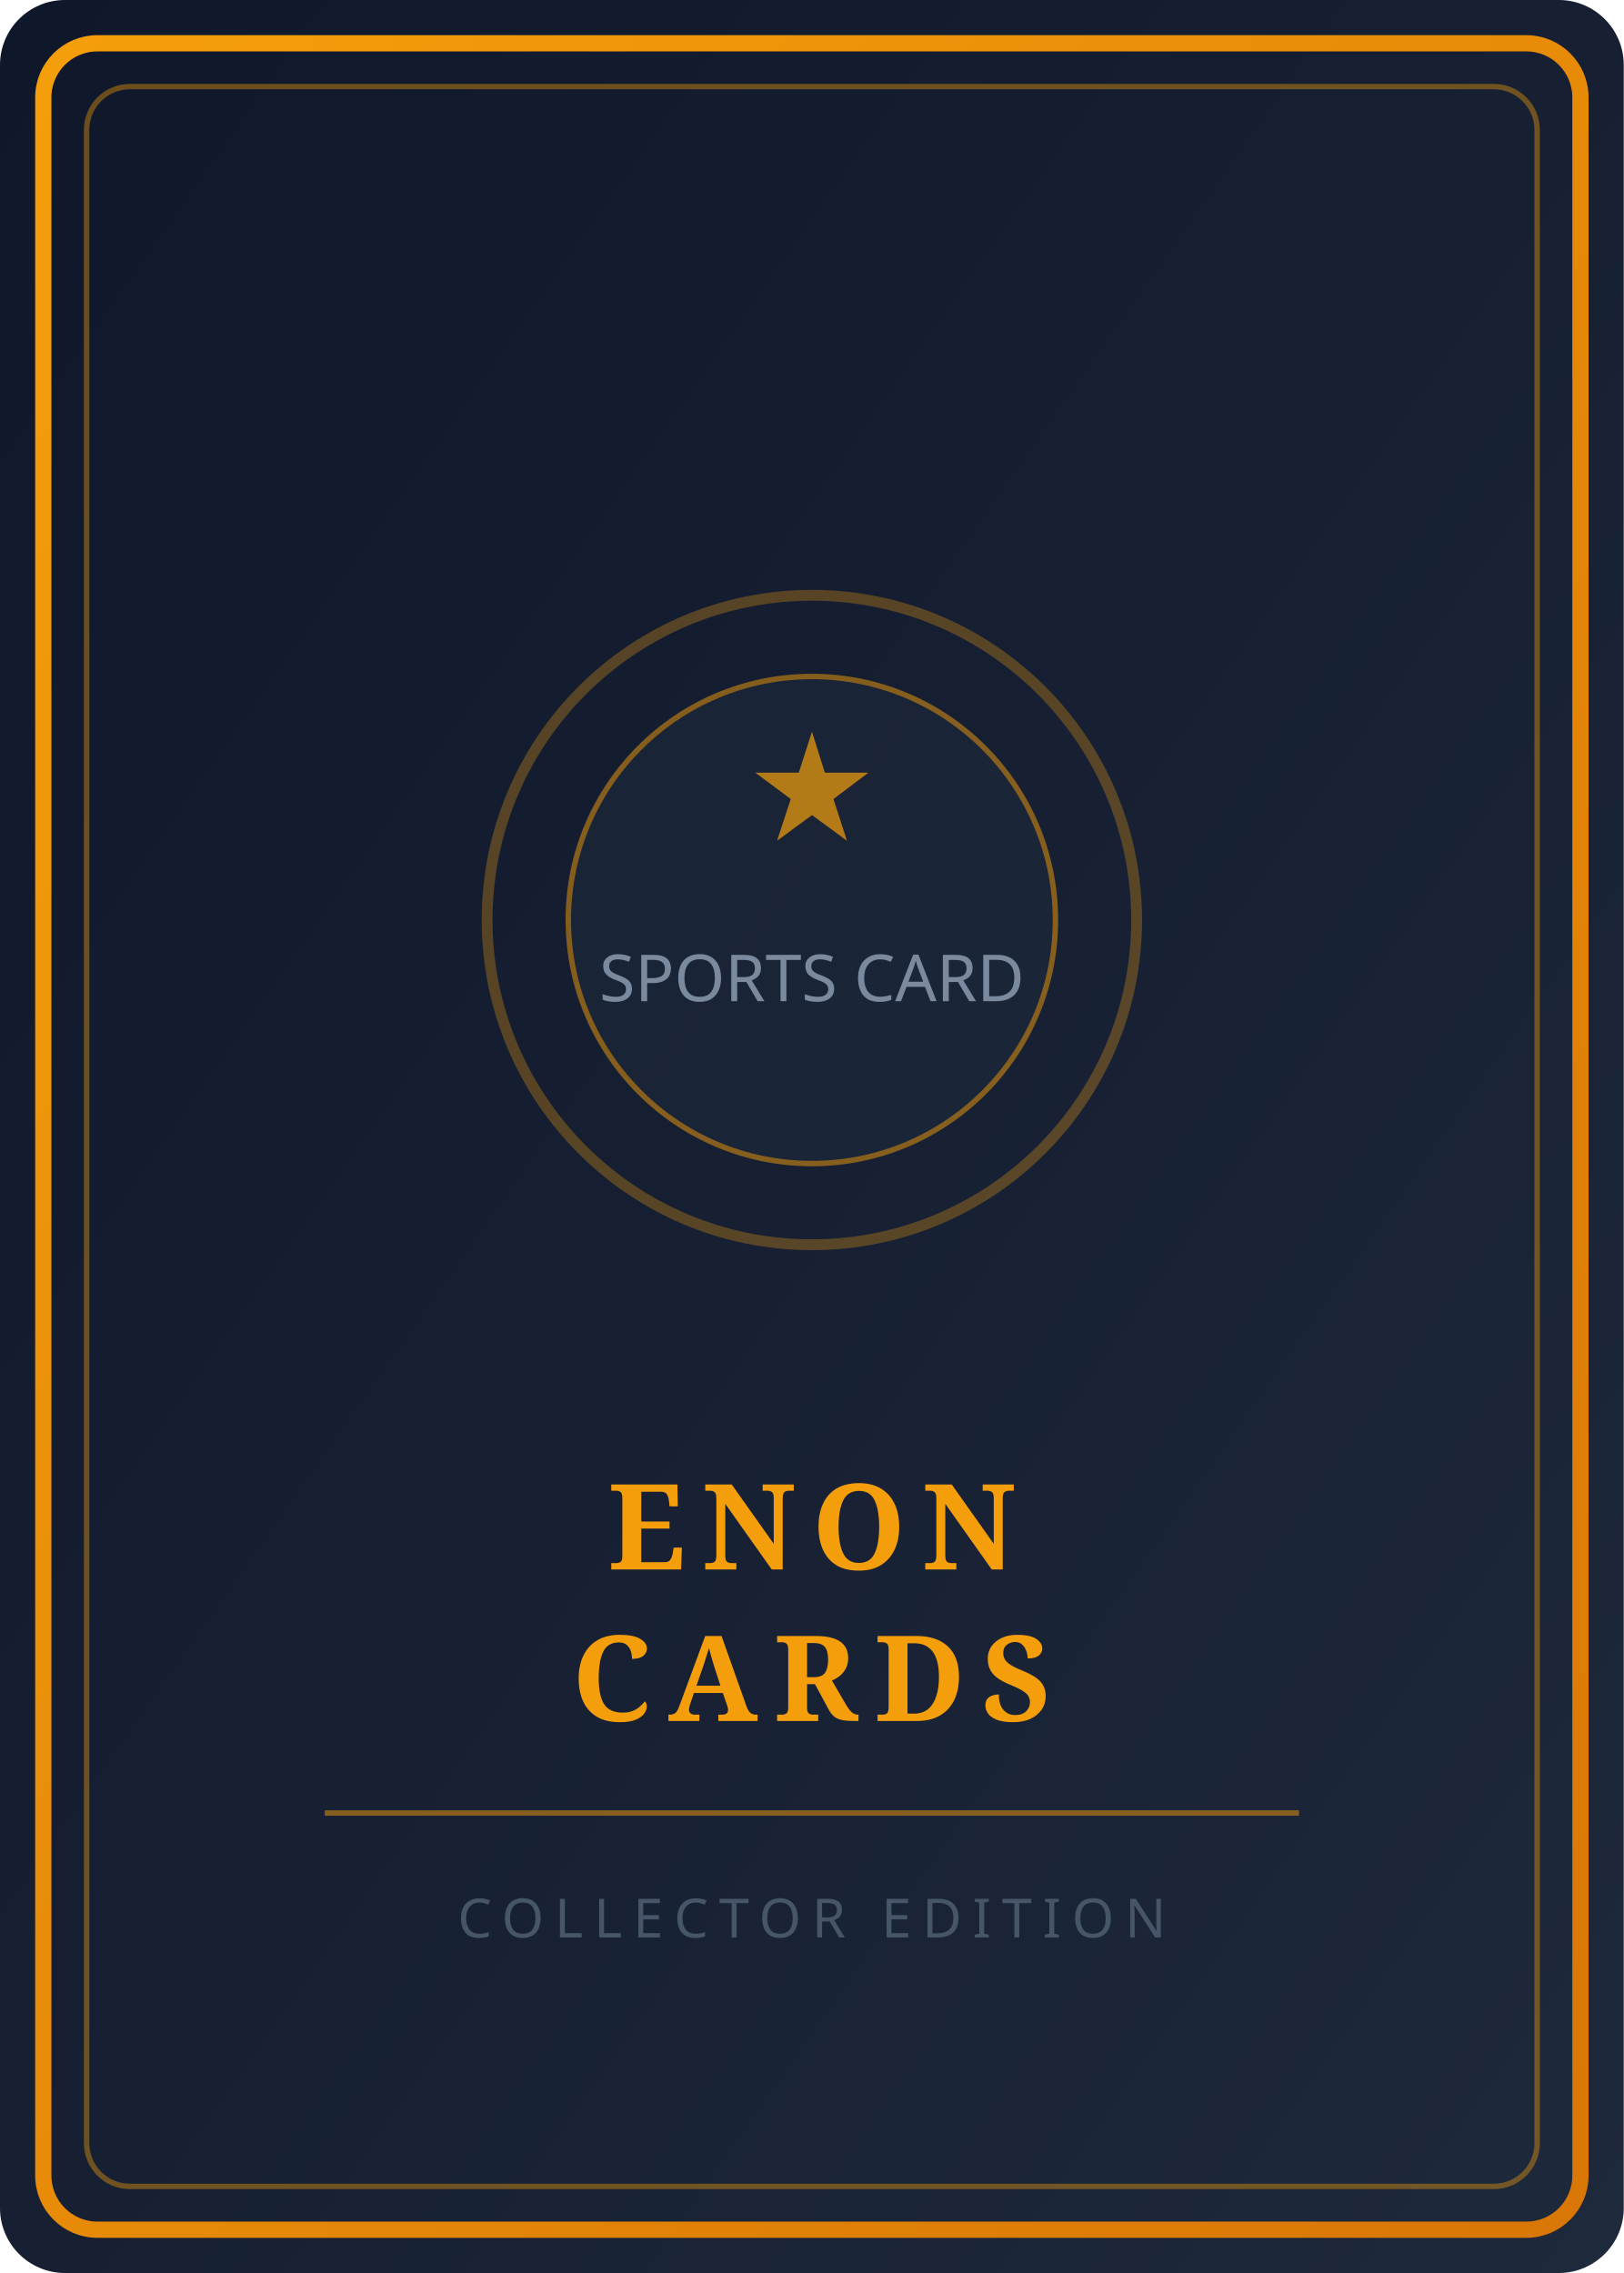
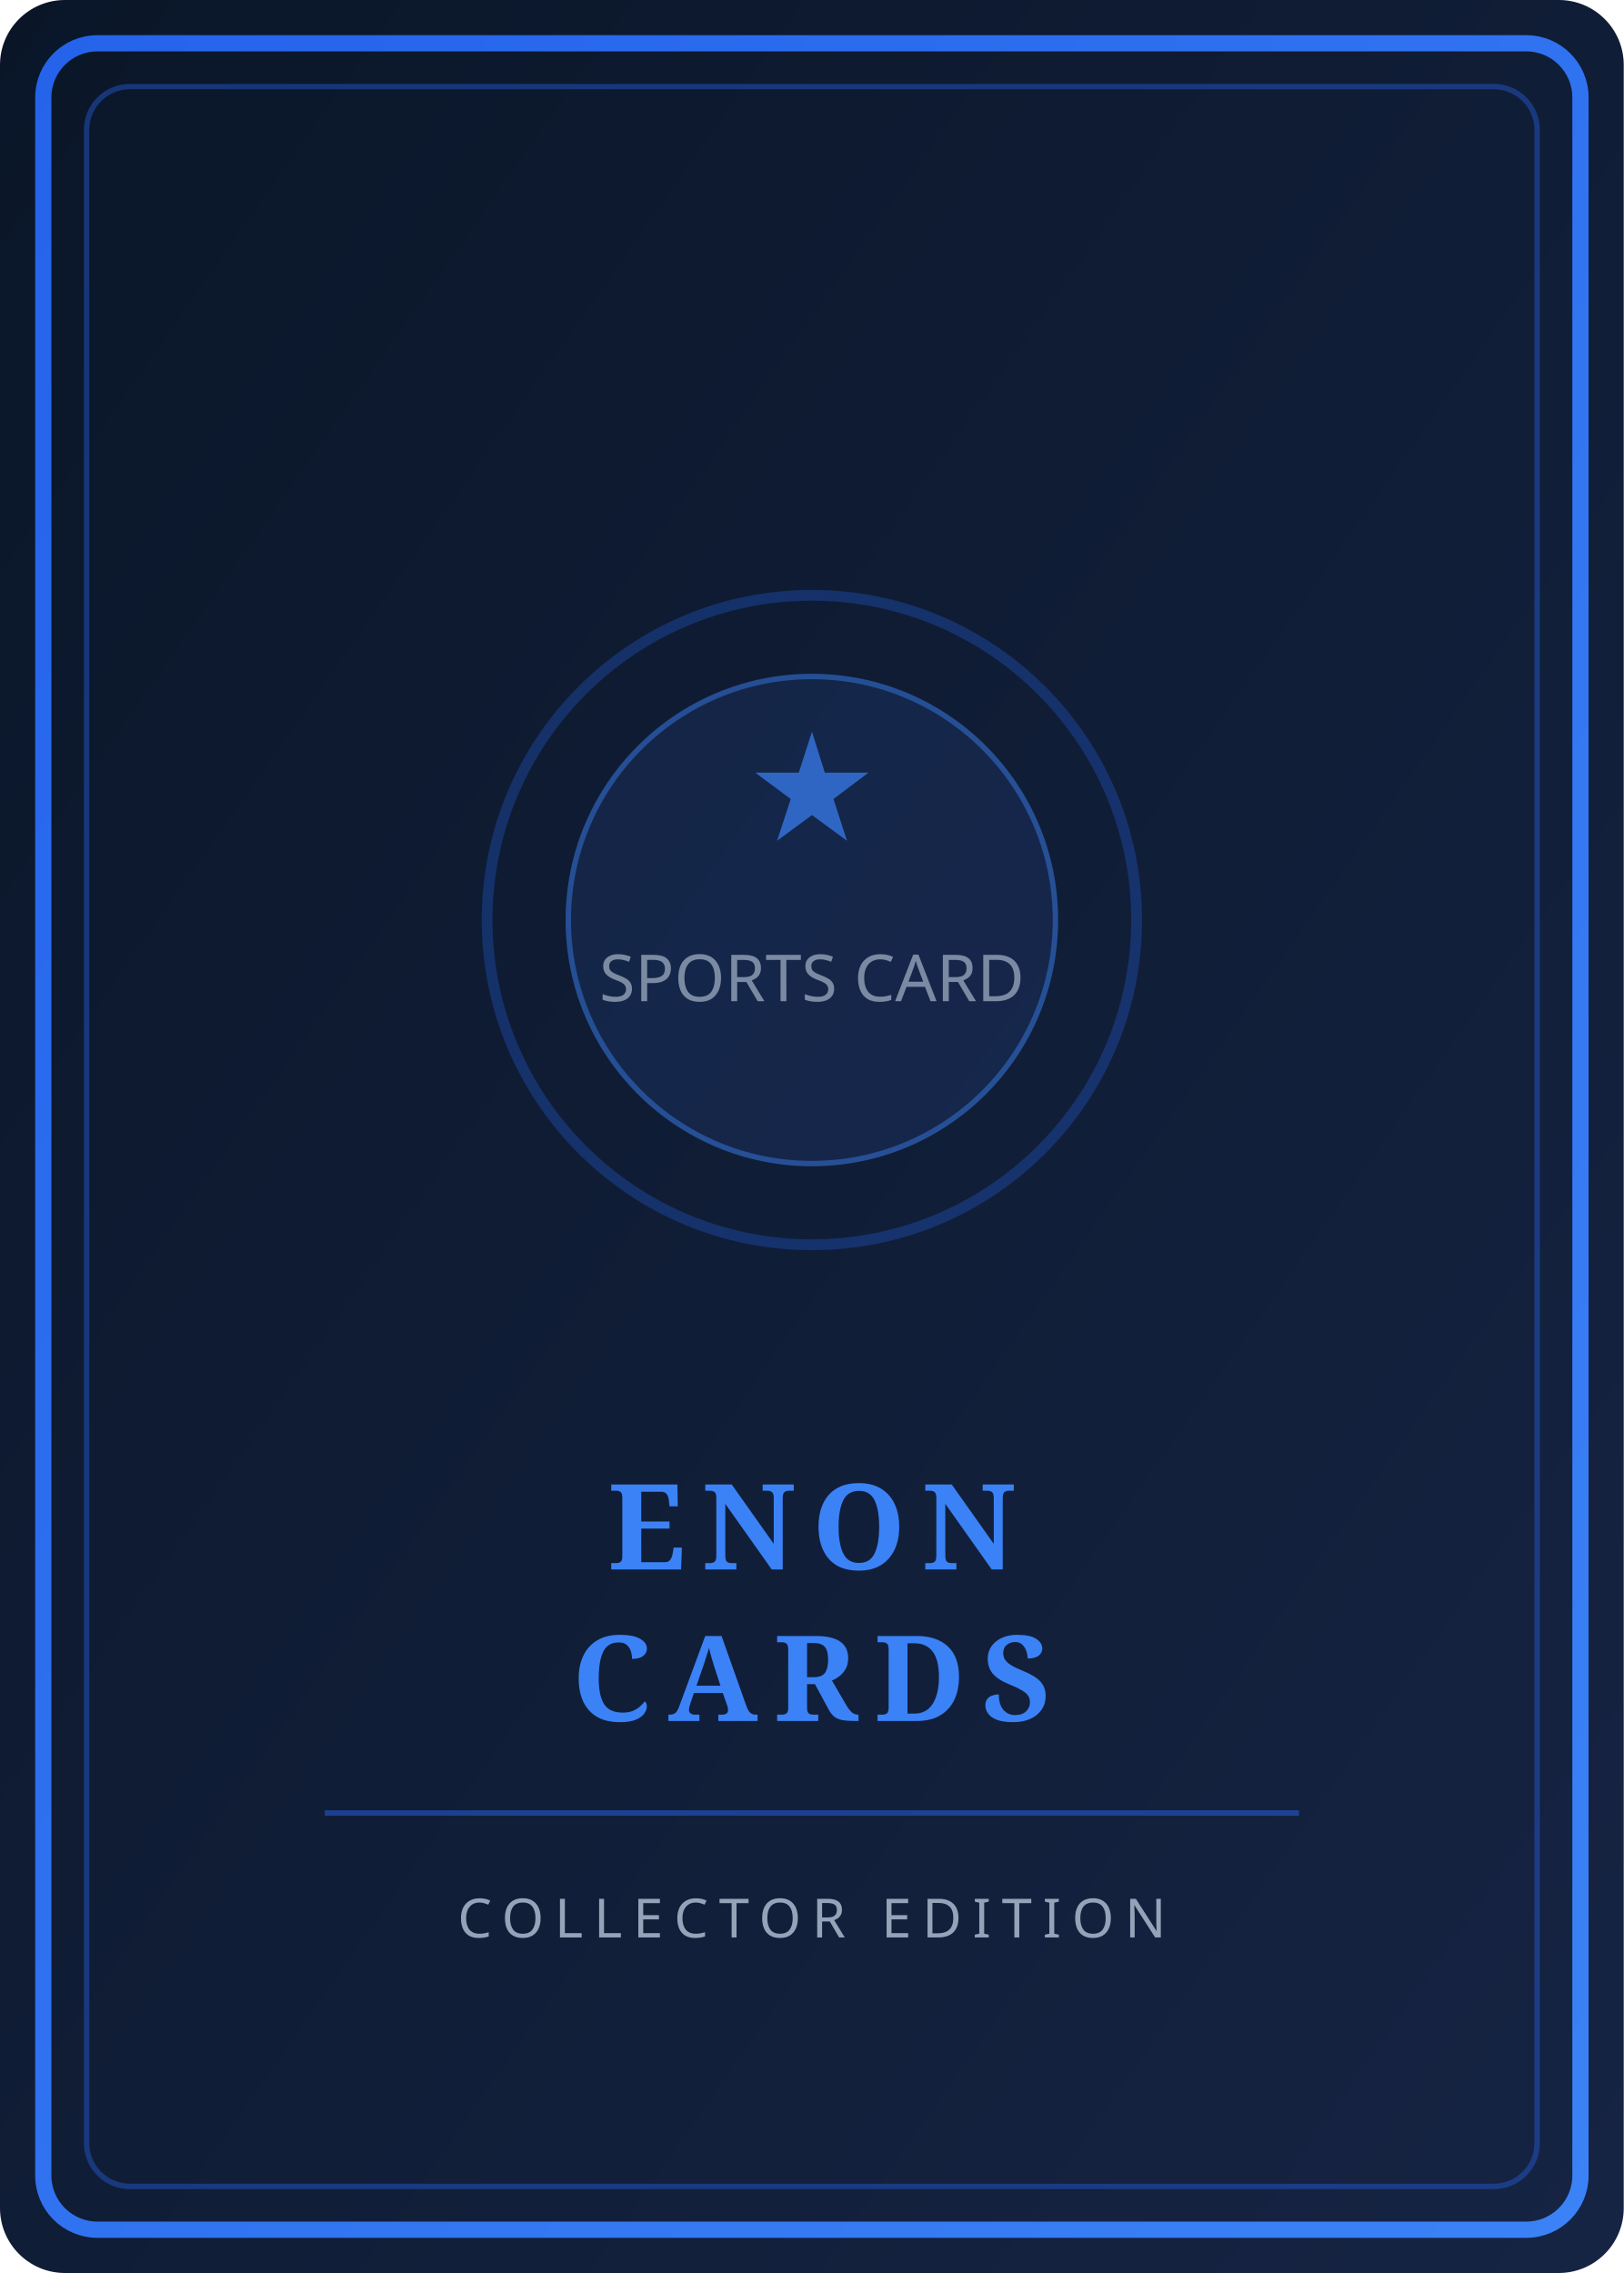
<svg xmlns="http://www.w3.org/2000/svg" width="300" height="420" viewBox="0 0 300 420">
  <defs>
    <linearGradient id="bg" x1="0%" y1="0%" x2="100%" y2="100%">
-       <stop offset="0%" style="stop-color:#0F172A;stop-opacity:1" />
-       <stop offset="100%" style="stop-color:#1E293B;stop-opacity:1" />
+       <stop offset="0%" style="stop-color:#0A1628;stop-opacity:1" />
+       <stop offset="100%" style="stop-color:#162444;stop-opacity:1" />
    </linearGradient>
-     <linearGradient id="gold" x1="0%" y1="0%" x2="100%" y2="100%">
-       <stop offset="0%" style="stop-color:#F59E0B;stop-opacity:1" />
-       <stop offset="100%" style="stop-color:#D97706;stop-opacity:1" />
+     <linearGradient id="blue" x1="0%" y1="0%" x2="100%" y2="100%">
+       <stop offset="0%" style="stop-color:#2563EB;stop-opacity:1" />
+       <stop offset="100%" style="stop-color:#3B82F6;stop-opacity:1" />
    </linearGradient>
  </defs>
  <rect width="300" height="420" rx="12" fill="url(#bg)" />
-   <rect x="8" y="8" width="284" height="404" rx="10" fill="none" stroke="url(#gold)" stroke-width="3" />
-   <rect x="16" y="16" width="268" height="388" rx="8" fill="none" stroke="#F59E0B" stroke-width="1" opacity="0.4" />
-   <circle cx="150" cy="170" r="60" fill="none" stroke="#F59E0B" stroke-width="2" opacity="0.3" />
-   <circle cx="150" cy="170" r="45" fill="#1E293B" stroke="#F59E0B" stroke-width="1" opacity="0.5" />
-   <text x="150" y="155" text-anchor="middle" fill="#F59E0B" font-family="serif" font-size="28" opacity="0.7">★</text>
+   <rect x="8" y="8" width="284" height="404" rx="10" fill="none" stroke="url(#blue)" stroke-width="3" />
+   <rect x="16" y="16" width="268" height="388" rx="8" fill="none" stroke="#2563EB" stroke-width="1" opacity="0.4" />
+   <circle cx="150" cy="170" r="60" fill="none" stroke="#2563EB" stroke-width="2" opacity="0.3" />
+   <circle cx="150" cy="170" r="45" fill="#1a2f5e" stroke="#3B82F6" stroke-width="1" opacity="0.5" />
+   <text x="150" y="155" text-anchor="middle" fill="#3B82F6" font-family="serif" font-size="28" opacity="0.7">★</text>
  <text x="150" y="185" text-anchor="middle" fill="#94A3B8" font-family="sans-serif" font-size="12" opacity="0.8">SPORTS CARD</text>
-   <text x="150" y="290" text-anchor="middle" fill="#F59E0B" font-family="serif" font-size="22" font-weight="bold" letter-spacing="3">ENON</text>
-   <text x="150" y="318" text-anchor="middle" fill="#F59E0B" font-family="serif" font-size="22" font-weight="bold" letter-spacing="3">CARDS</text>
-   <line x1="60" y1="335" x2="240" y2="335" stroke="#F59E0B" stroke-width="1" opacity="0.5" />
-   <text x="150" y="358" text-anchor="middle" fill="#475569" font-family="sans-serif" font-size="10" letter-spacing="2">COLLECTOR EDITION</text>
+   <text x="150" y="290" text-anchor="middle" fill="#3B82F6" font-family="serif" font-size="22" font-weight="bold" letter-spacing="3">ENON</text>
+   <text x="150" y="318" text-anchor="middle" fill="#3B82F6" font-family="serif" font-size="22" font-weight="bold" letter-spacing="3">CARDS</text>
+   <line x1="60" y1="335" x2="240" y2="335" stroke="#2563EB" stroke-width="1" opacity="0.5" />
+   <text x="150" y="358" text-anchor="middle" fill="#94A3B8" font-family="sans-serif" font-size="10" letter-spacing="2">COLLECTOR EDITION</text>
</svg>
